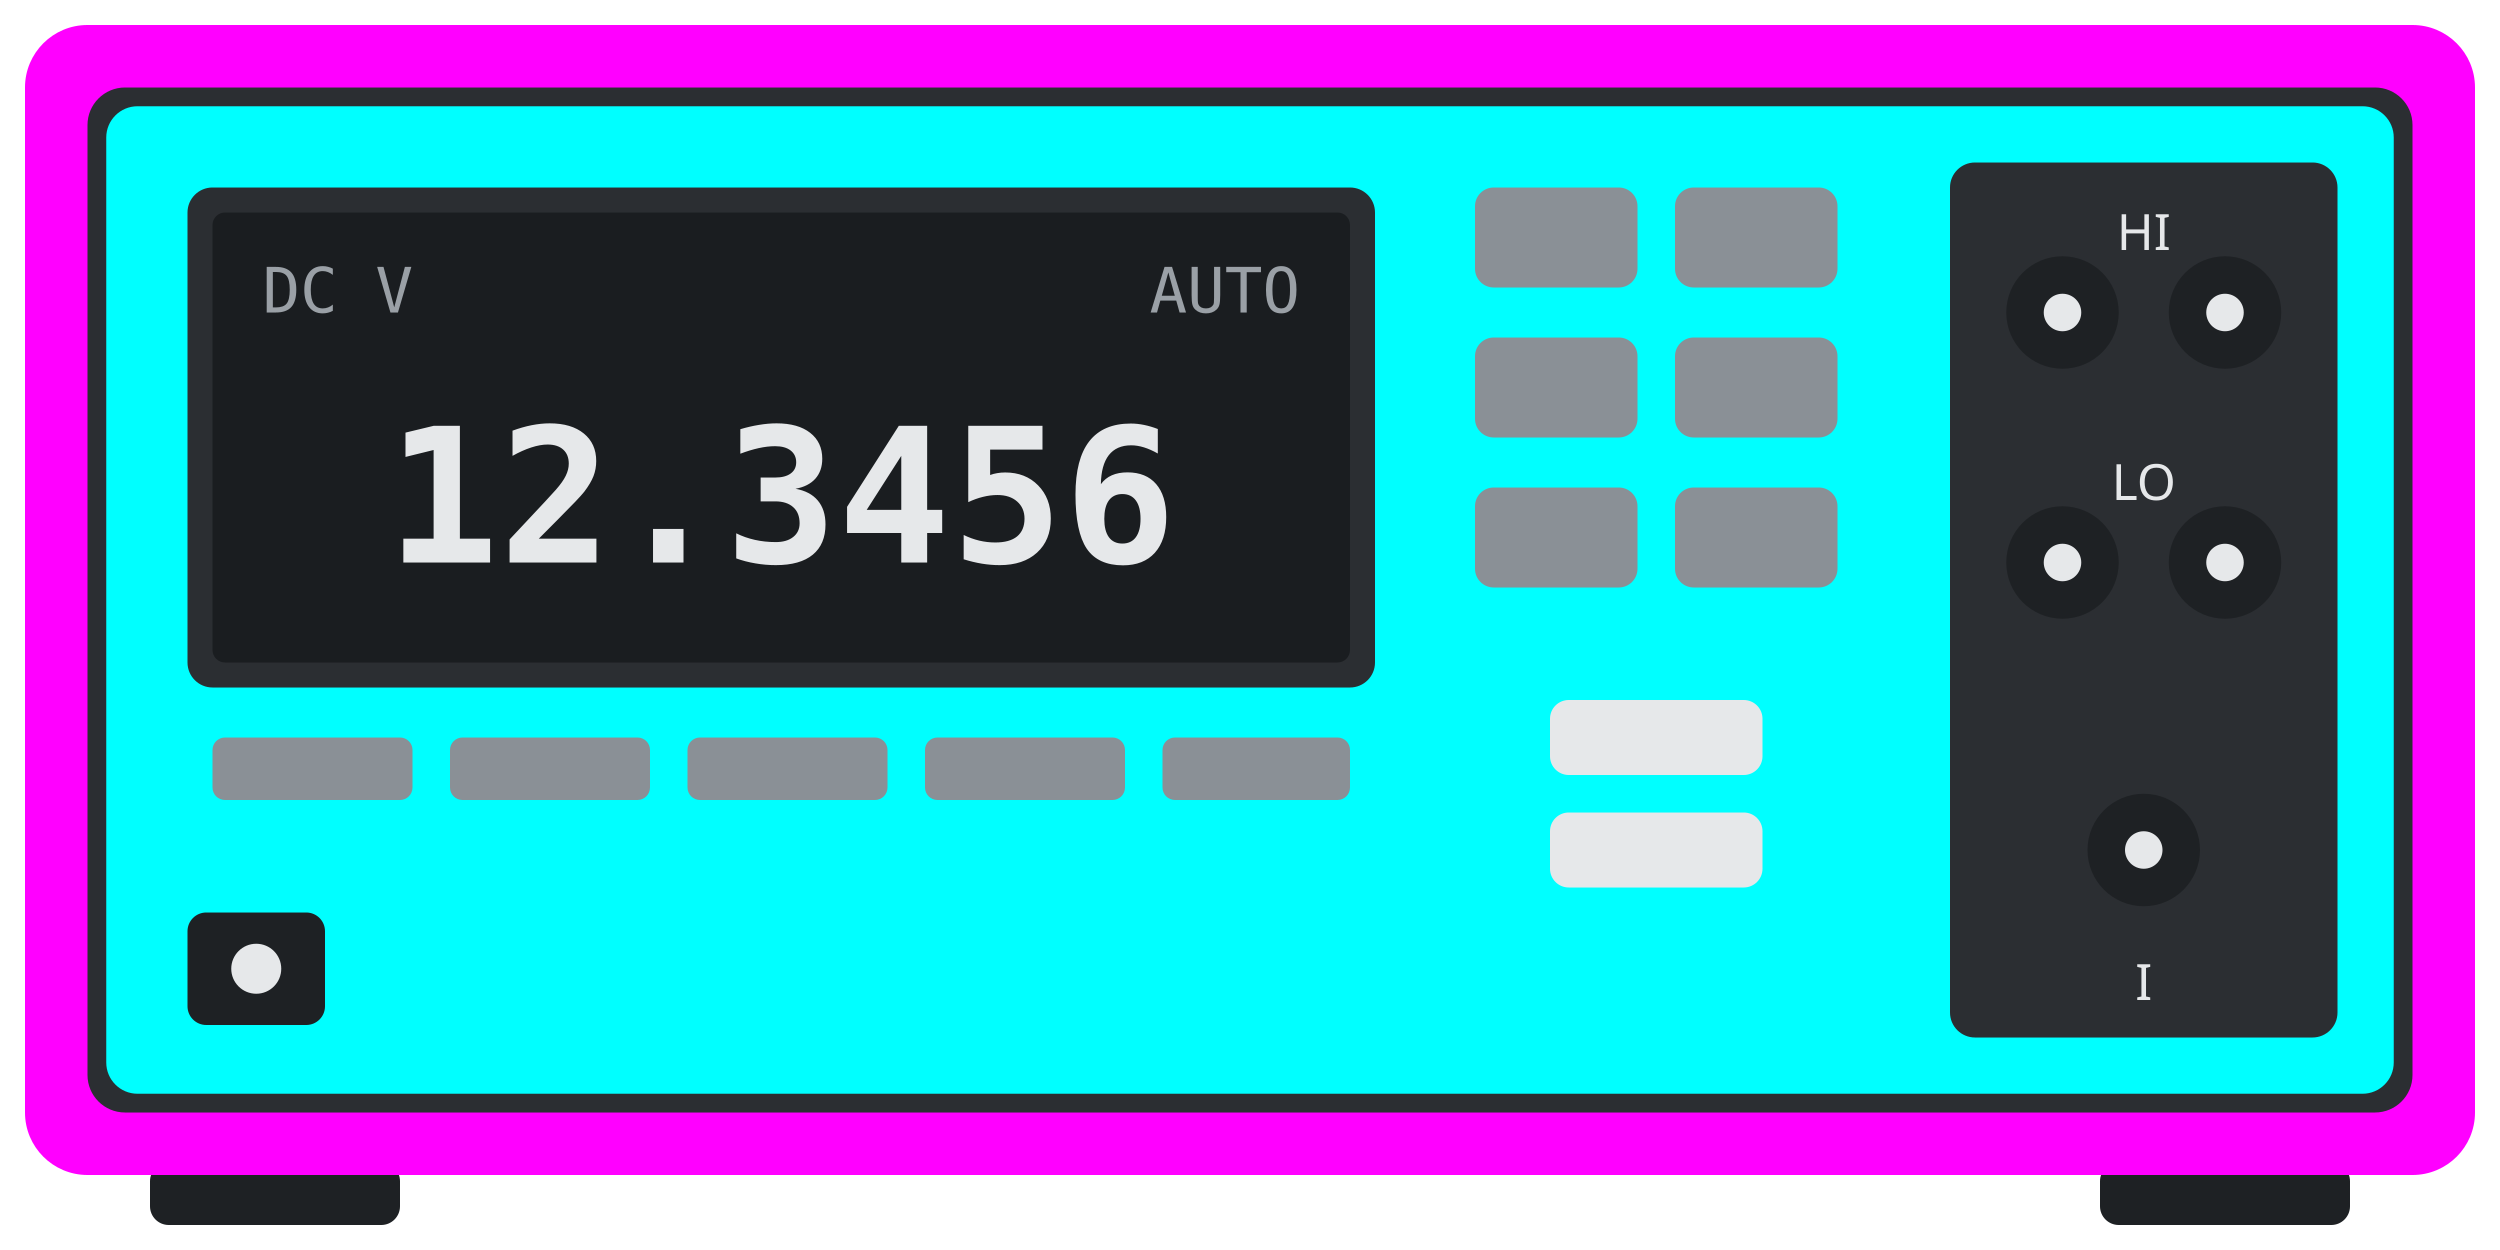
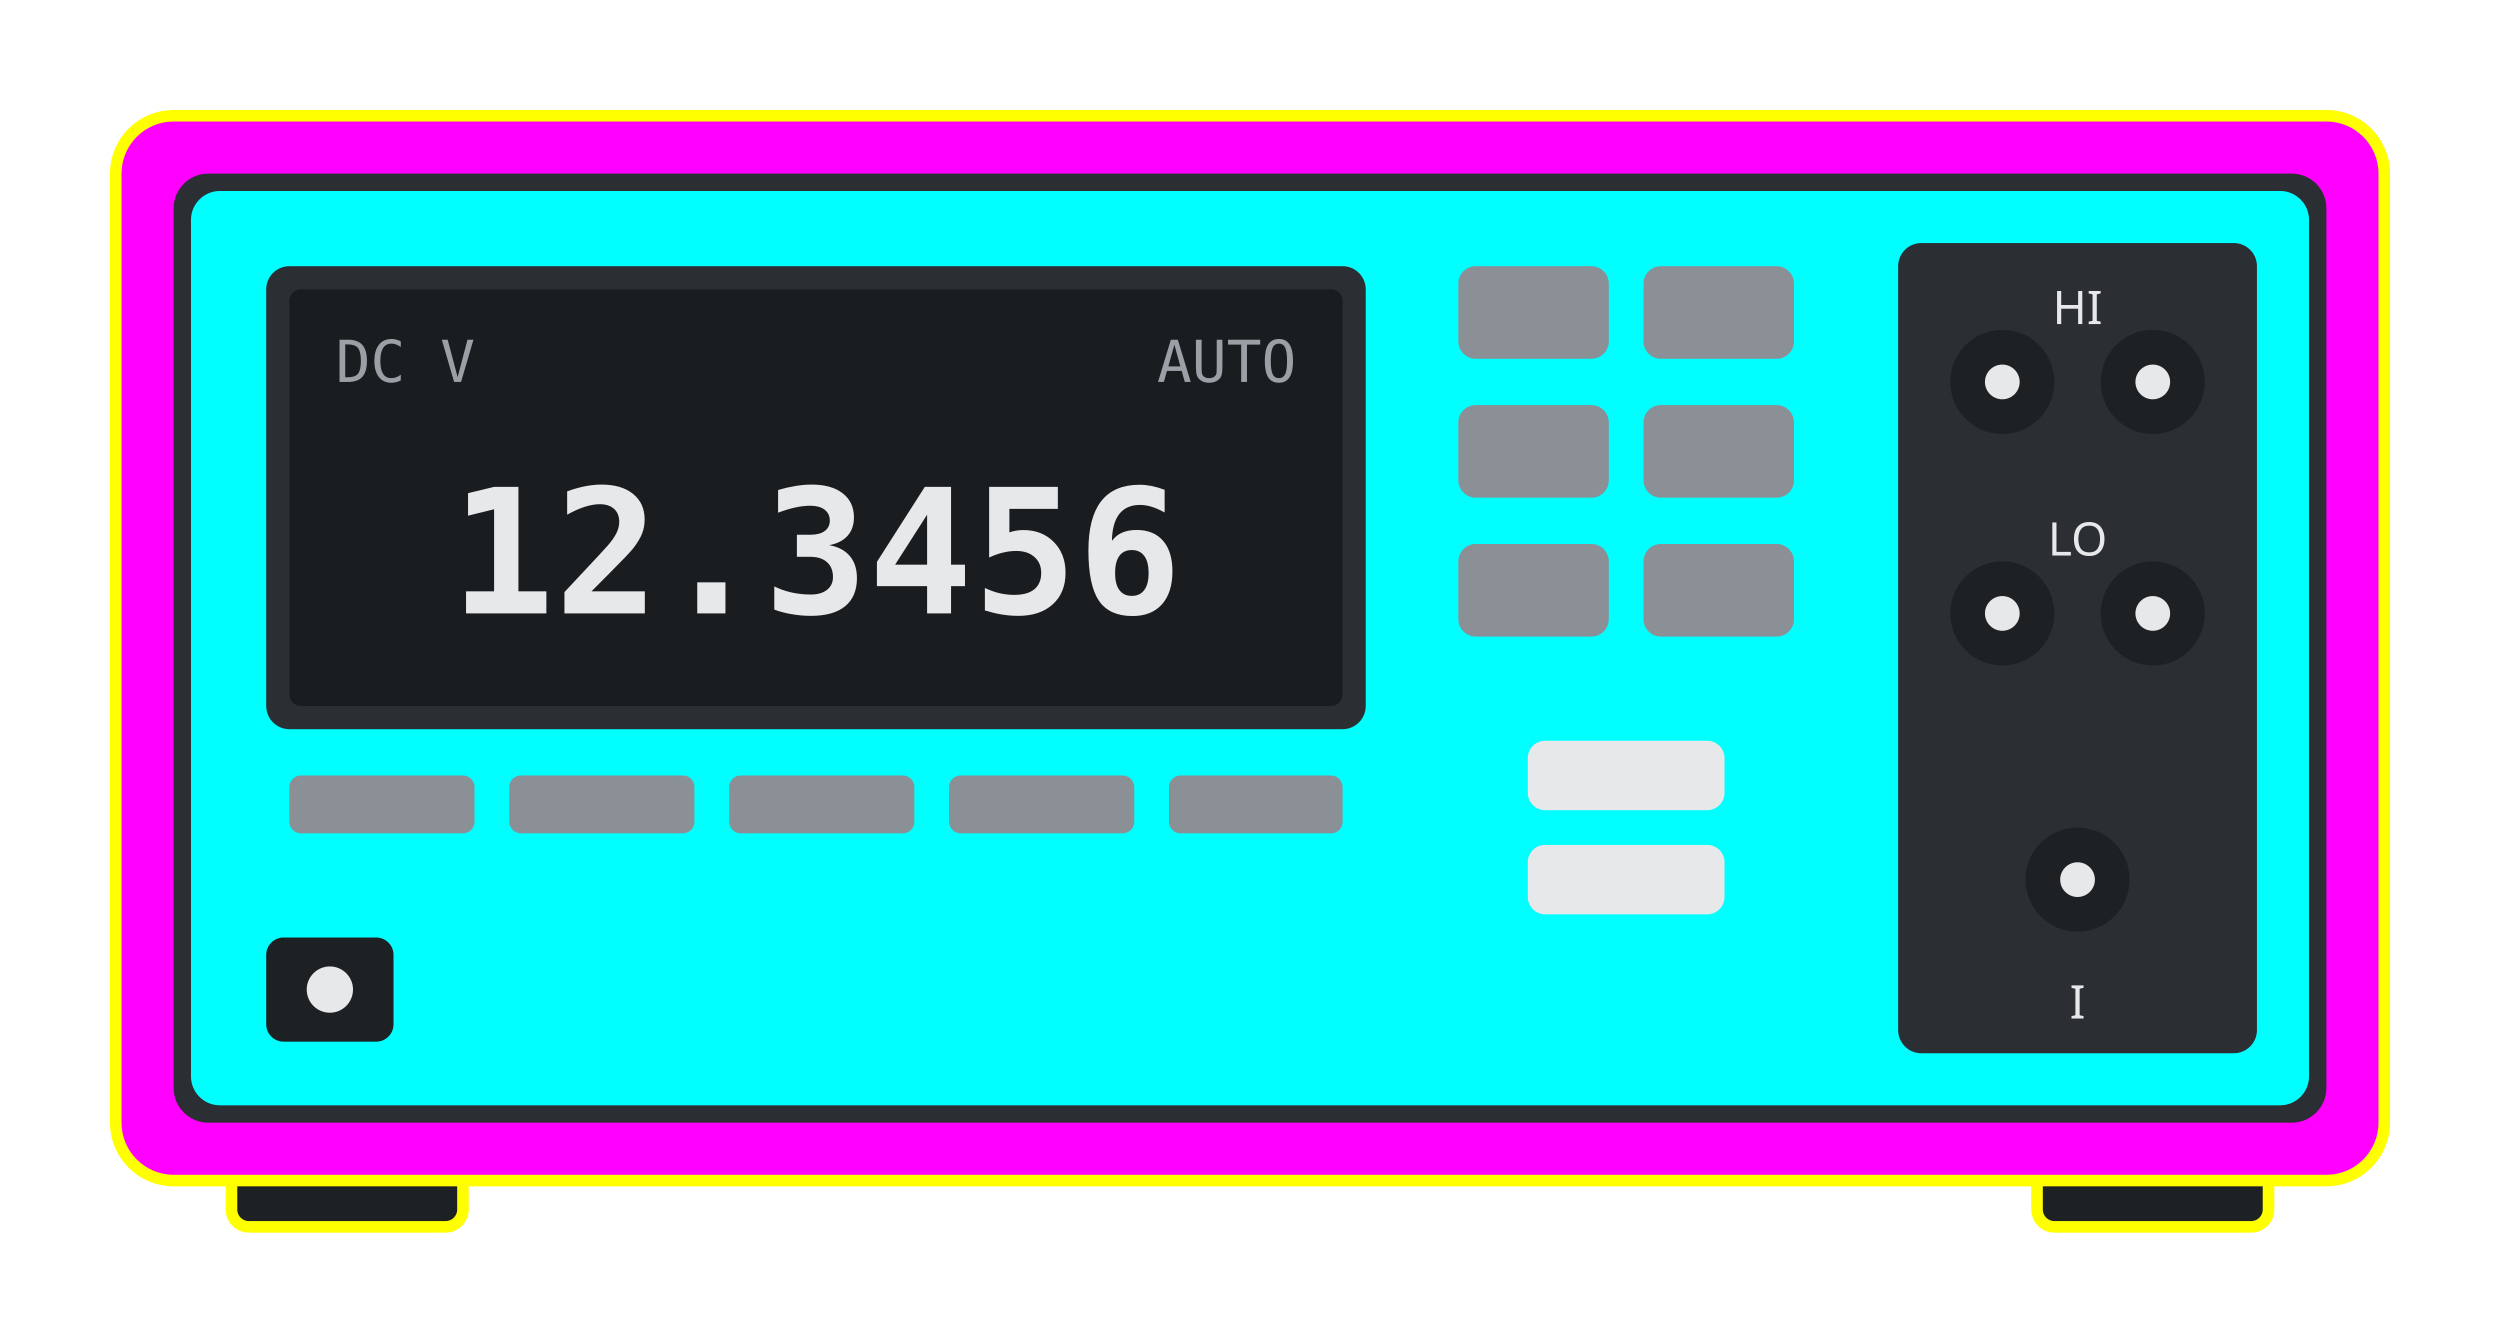
- <svg xmlns="http://www.w3.org/2000/svg" viewBox="0 0 400 200" width="400" height="200">
+ <svg xmlns="http://www.w3.org/2000/svg" viewBox="-16 -16 432 232" width="432" height="232">
  <style>
    .primary { fill: #FF00FF; }
    .secondary { fill: #00FFFF; }
    .bezel { fill: #2B2E32; }
    .lcd { fill: #1A1D20; }
    .lcdtext { fill: #E6E8EA; font-weight: bold; font-size: 30px; font-family: monospace; }
    .lcdsmall { fill: #9AA0A6; font-size: 10px; font-family: monospace; }
    .light { fill: #E6E8EA; }
    .key { fill: #8A9096; }
    .dark { fill: #1E2124; }
    .label { fill: #E6E8EA; font-size: 8px; font-family: sans-serif; text-anchor: middle; }
  </style>
-   <rect class="dark" x="24" y="186" width="40" height="10" rx="3" />
-   <rect class="dark" x="336" y="186" width="40" height="10" rx="3" />
-   <rect class="primary" x="4" y="4" width="392" height="184" rx="10" />
+   <rect class="dark" x="24" y="186" stroke="#FFFF00" stroke-width="2" vector-effect="non-scaling-stroke" width="40" height="10" rx="3" />
+   <rect class="dark" x="336" y="186" stroke="#FFFF00" stroke-width="2" vector-effect="non-scaling-stroke" width="40" height="10" rx="3" />
+   <rect class="primary" x="4" y="4" stroke="#FFFF00" stroke-width="2" vector-effect="non-scaling-stroke" width="392" height="184" rx="10" />
  <rect class="bezel" x="14" y="14" width="372" height="164" rx="6" />
  <rect class="secondary" x="17" y="17" width="366" height="158" rx="5" />
  <rect class="bezel" x="30" y="30" width="190" height="80" rx="4" />
  <rect class="lcd" x="34" y="34" width="182" height="72" rx="2" />
  <text style="font-size:10px;font-family:monospace" class="lcdsmall" x="42" y="50">DC V</text>
  <text style="font-size:10px;font-family:monospace" class="lcdsmall" x="208" y="50" text-anchor="end">AUTO</text>
  <text style="font-weight:bold;font-size:30px;font-family:monospace" class="lcdtext" x="125" y="90" text-anchor="middle">12.3456</text>
  <g class="key">
    <rect x="34" y="118" width="32" height="10" rx="2" />
    <rect x="72" y="118" width="32" height="10" rx="2" />
    <rect x="110" y="118" width="32" height="10" rx="2" />
    <rect x="148" y="118" width="32" height="10" rx="2" />
    <rect x="186" y="118" width="30" height="10" rx="2" />
  </g>
  <rect class="dark" x="30" y="146" width="22" height="18" rx="3" />
  <circle class="light" cx="41" cy="155" r="4" />
  <g class="key">
    <rect x="236" y="30" width="26" height="16" rx="3" />
    <rect x="268" y="30" width="26" height="16" rx="3" />
    <rect x="236" y="54" width="26" height="16" rx="3" />
    <rect x="268" y="54" width="26" height="16" rx="3" />
    <rect x="236" y="78" width="26" height="16" rx="3" />
    <rect x="268" y="78" width="26" height="16" rx="3" />
  </g>
  <g class="light">
    <rect x="248" y="112" width="34" height="12" rx="3" />
    <rect x="248" y="130" width="34" height="12" rx="3" />
  </g>
  <rect class="bezel" x="312" y="26" width="62" height="140" rx="4" />
  <g>
    <circle class="dark" cx="330" cy="50" r="9" />
    <circle class="light" cx="330" cy="50" r="3" />
    <circle class="dark" cx="330" cy="90" r="9" />
    <circle class="light" cx="330" cy="90" r="3" />
    <circle class="dark" cx="356" cy="50" r="9" />
    <circle class="light" cx="356" cy="50" r="3" />
    <circle class="dark" cx="356" cy="90" r="9" />
    <circle class="light" cx="356" cy="90" r="3" />
    <circle class="dark" cx="343" cy="136" r="9" />
    <circle class="light" cx="343" cy="136" r="3" />
  </g>
  <text style="font-size:8px;font-family:sans-serif" class="label" x="343" y="40">HI</text>
  <text style="font-size:8px;font-family:sans-serif" class="label" x="343" y="80">LO</text>
  <text style="font-size:8px;font-family:sans-serif" class="label" x="343" y="160">I</text>
</svg>
